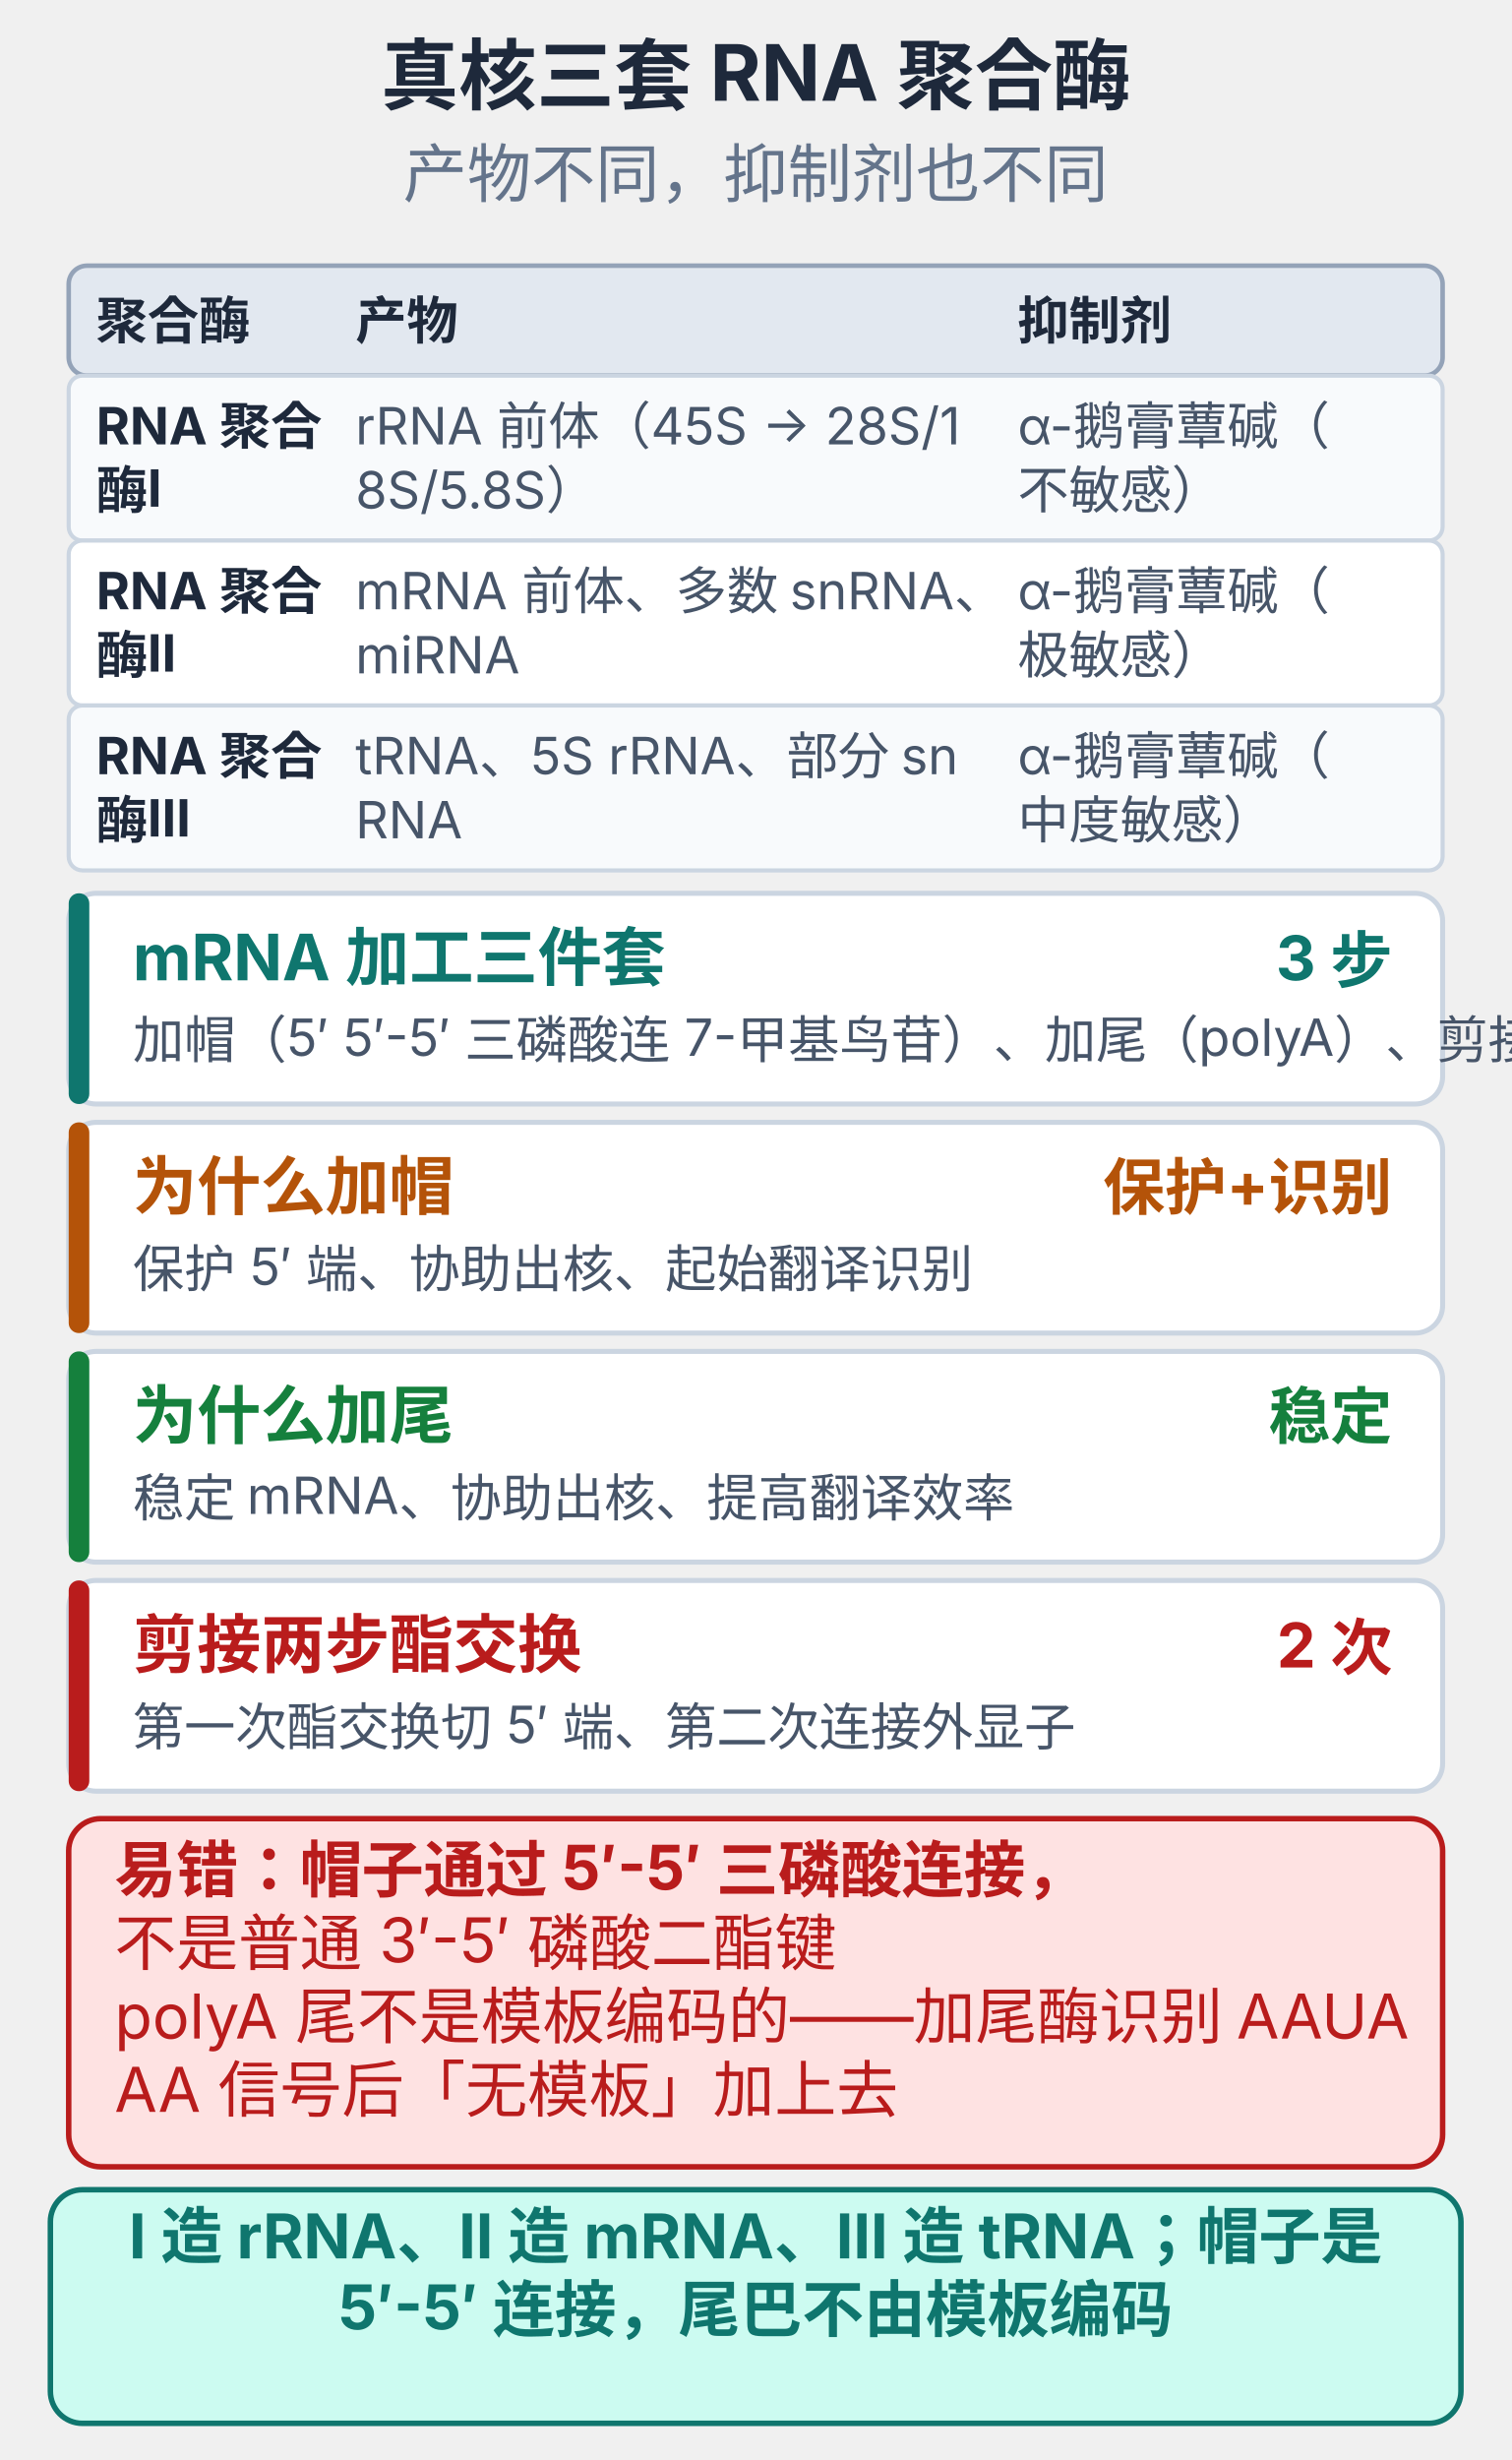
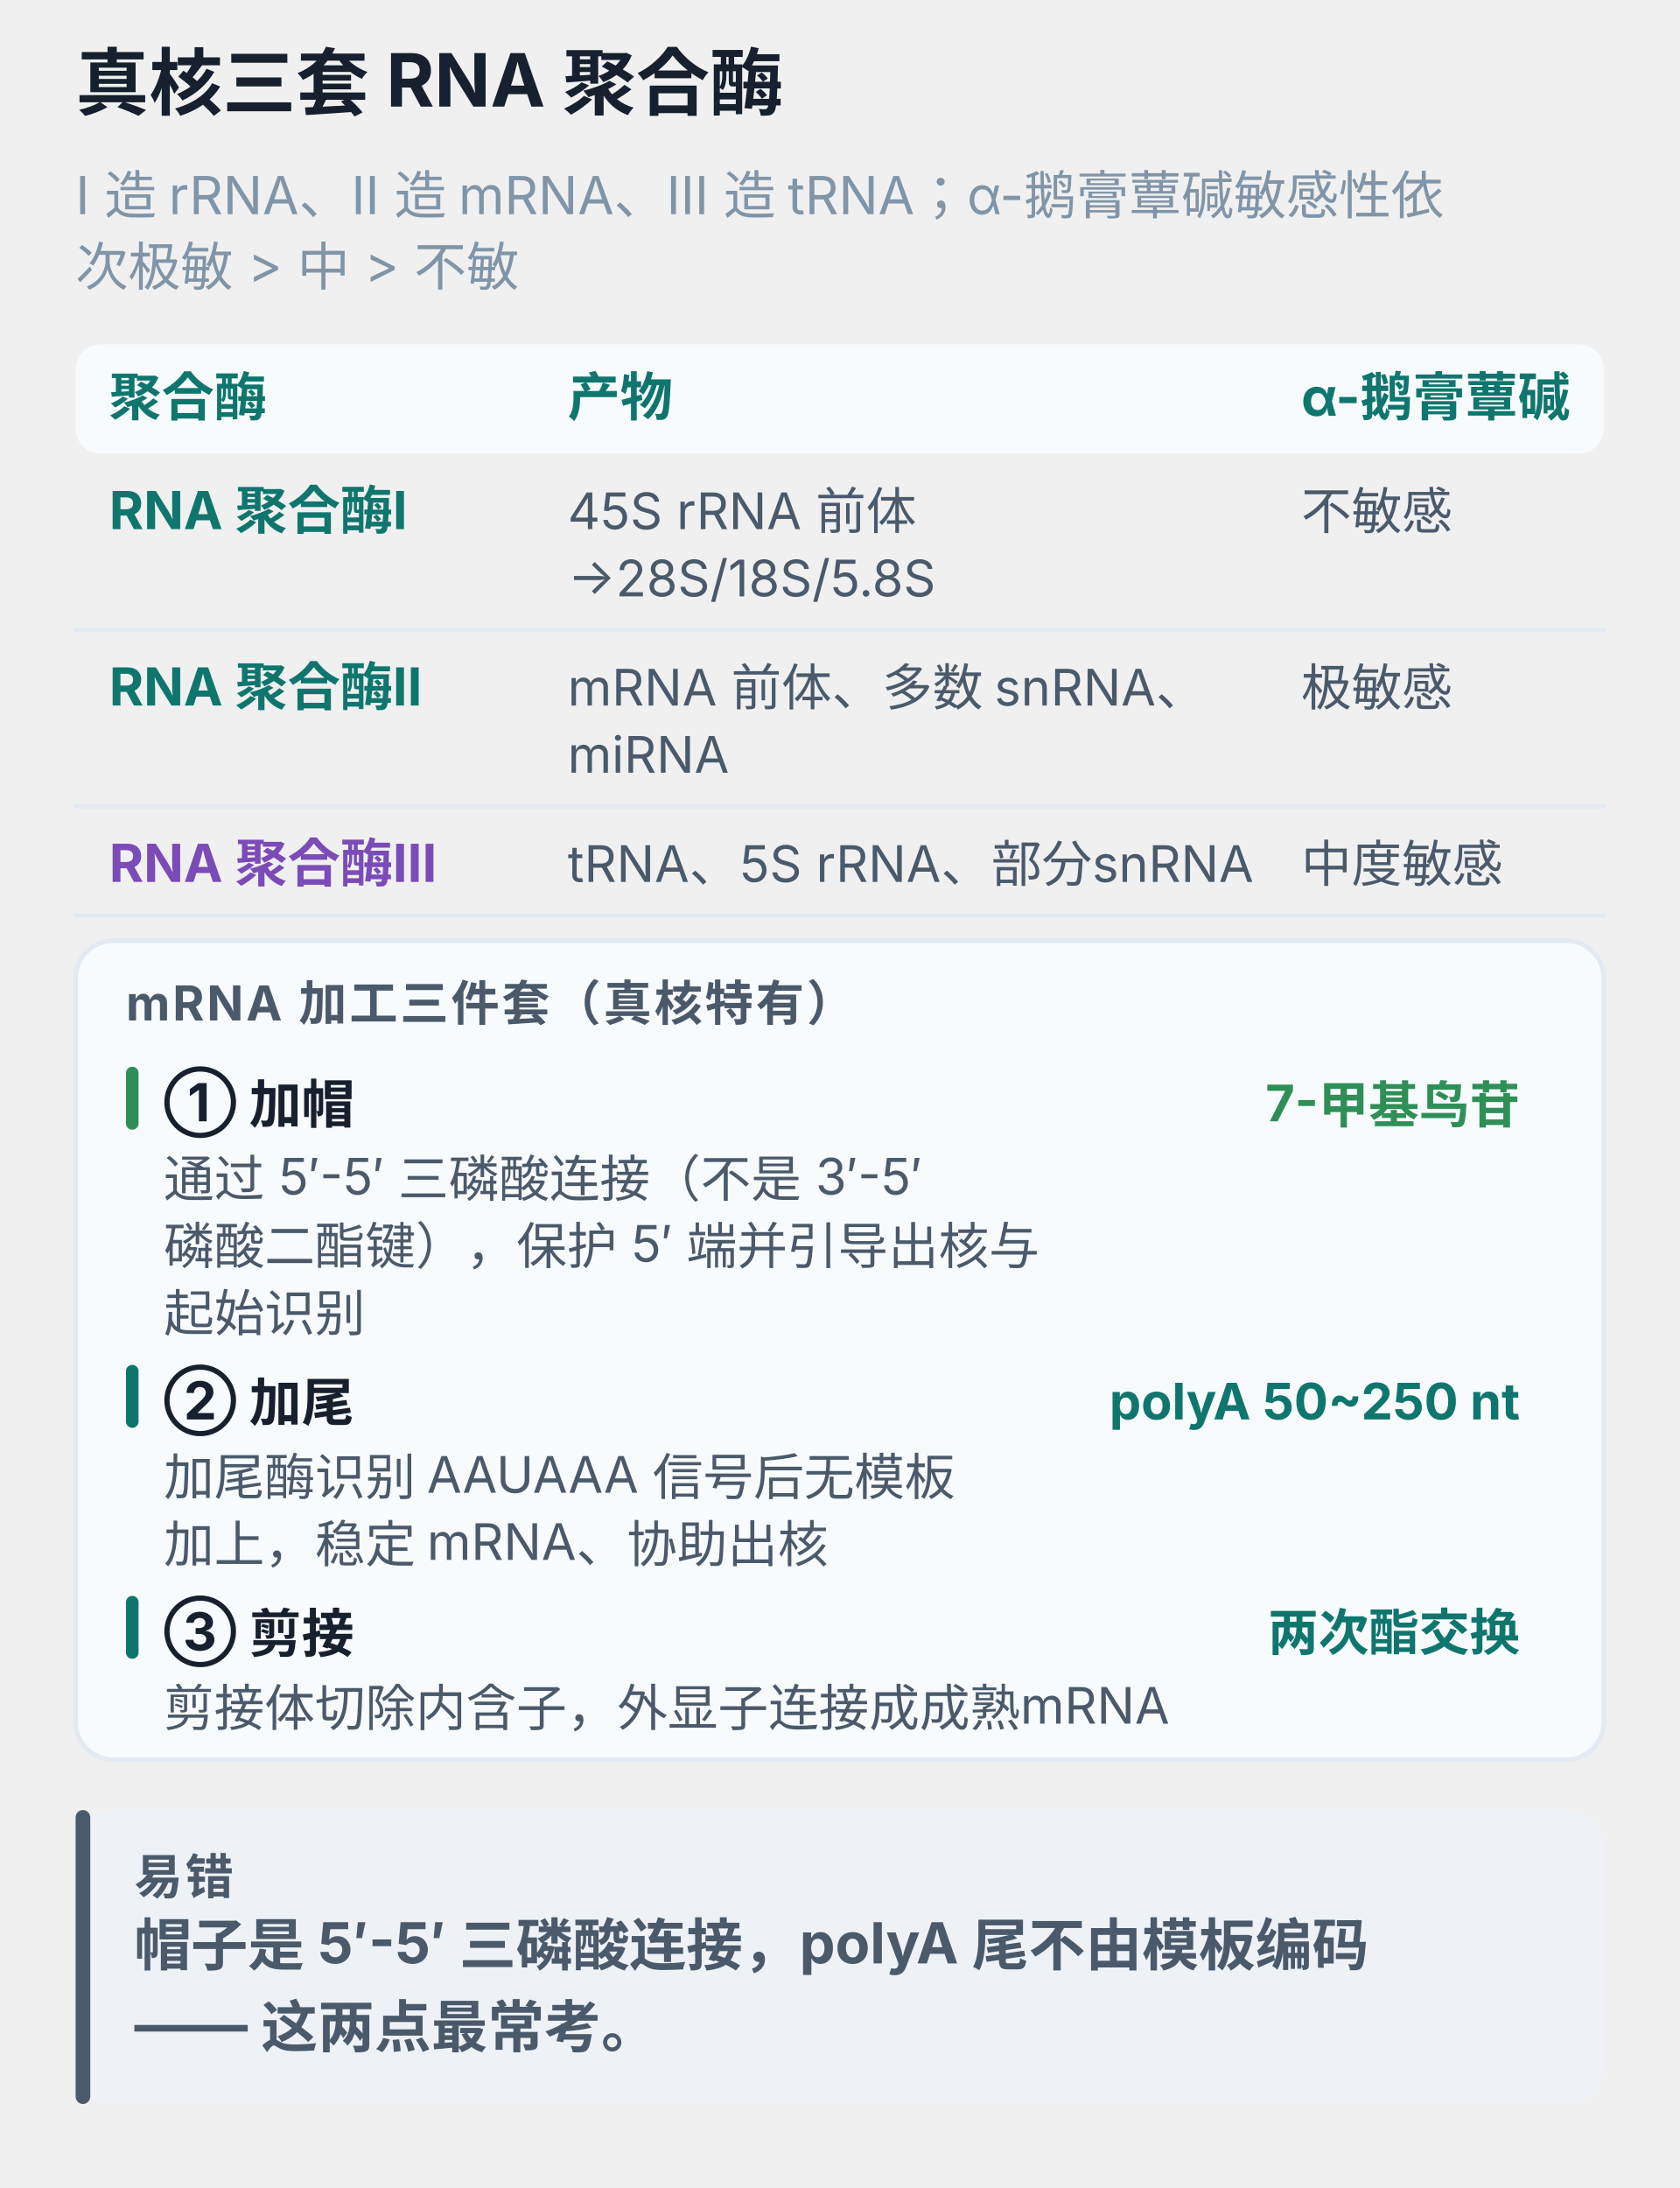
- <svg xmlns="http://www.w3.org/2000/svg" viewBox="0 0 330 537" width="100%" style="max-width:330px;display:block;margin:0 auto;background:#ffffff;border-radius:10px" role="img">
-   <text x="165.0" y="22.6" text-anchor="middle" font-size="17" font-weight="700" fill="#1e293b" font-family="-apple-system,'PingFang SC','Microsoft YaHei',sans-serif">真核三套 RNA 聚合酶</text>
-   <text x="165.0" y="43.0" text-anchor="middle" font-size="14" font-weight="400" fill="#64748b" font-family="-apple-system,'PingFang SC','Microsoft YaHei',sans-serif">产物不同，抑制剂也不同</text>
-   <rect x="15.0" y="58.0" width="300.0" height="24.0" rx="4" fill="#e2e8f0" stroke="#94a3b8" stroke-width="1" />
-   <text x="21.0" y="74.0" text-anchor="start" font-size="11.2" font-weight="700" fill="#1e293b" font-family="-apple-system,'PingFang SC','Microsoft YaHei',sans-serif">聚合酶</text>
-   <text x="77.6" y="74.0" text-anchor="start" font-size="11.2" font-weight="700" fill="#1e293b" font-family="-apple-system,'PingFang SC','Microsoft YaHei',sans-serif">产物</text>
-   <text x="222.2" y="74.0" text-anchor="start" font-size="11.2" font-weight="700" fill="#1e293b" font-family="-apple-system,'PingFang SC','Microsoft YaHei',sans-serif">抑制剂</text>
-   <rect x="15.0" y="82.0" width="300.0" height="36.0" rx="3" fill="#f8fafc" stroke="#cbd5e1" stroke-width="0.9" />
-   <text x="21.0" y="97.0" text-anchor="start" font-size="11.2" font-weight="700" fill="#1e293b" font-family="-apple-system,'PingFang SC','Microsoft YaHei',sans-serif">RNA 聚合</text>
-   <text x="21.0" y="111.0" text-anchor="start" font-size="11.2" font-weight="700" fill="#1e293b" font-family="-apple-system,'PingFang SC','Microsoft YaHei',sans-serif">酶Ⅰ</text>
-   <text x="77.6" y="97.0" text-anchor="start" font-size="11.2" font-weight="400" fill="#475569" font-family="-apple-system,'PingFang SC','Microsoft YaHei',sans-serif">rRNA 前体（45S → 28S/1</text>
-   <text x="77.6" y="111.0" text-anchor="start" font-size="11.2" font-weight="400" fill="#475569" font-family="-apple-system,'PingFang SC','Microsoft YaHei',sans-serif">8S/5.8S）</text>
-   <text x="222.2" y="97.0" text-anchor="start" font-size="11.2" font-weight="400" fill="#475569" font-family="-apple-system,'PingFang SC','Microsoft YaHei',sans-serif">α-鹅膏蕈碱（</text>
-   <text x="222.2" y="111.0" text-anchor="start" font-size="11.2" font-weight="400" fill="#475569" font-family="-apple-system,'PingFang SC','Microsoft YaHei',sans-serif">不敏感）</text>
-   <rect x="15.0" y="118.0" width="300.0" height="36.0" rx="3" fill="#ffffff" stroke="#cbd5e1" stroke-width="0.9" />
-   <text x="21.0" y="133.0" text-anchor="start" font-size="11.2" font-weight="700" fill="#1e293b" font-family="-apple-system,'PingFang SC','Microsoft YaHei',sans-serif">RNA 聚合</text>
-   <text x="21.0" y="147.0" text-anchor="start" font-size="11.2" font-weight="700" fill="#1e293b" font-family="-apple-system,'PingFang SC','Microsoft YaHei',sans-serif">酶Ⅱ</text>
-   <text x="77.6" y="133.0" text-anchor="start" font-size="11.2" font-weight="400" fill="#475569" font-family="-apple-system,'PingFang SC','Microsoft YaHei',sans-serif">mRNA 前体、多数 snRNA、</text>
-   <text x="77.6" y="147.0" text-anchor="start" font-size="11.2" font-weight="400" fill="#475569" font-family="-apple-system,'PingFang SC','Microsoft YaHei',sans-serif">miRNA</text>
-   <text x="222.2" y="133.0" text-anchor="start" font-size="11.2" font-weight="400" fill="#475569" font-family="-apple-system,'PingFang SC','Microsoft YaHei',sans-serif">α-鹅膏蕈碱（</text>
-   <text x="222.2" y="147.0" text-anchor="start" font-size="11.2" font-weight="400" fill="#475569" font-family="-apple-system,'PingFang SC','Microsoft YaHei',sans-serif">极敏感）</text>
-   <rect x="15.0" y="154.0" width="300.0" height="36.0" rx="3" fill="#f8fafc" stroke="#cbd5e1" stroke-width="0.9" />
-   <text x="21.0" y="169.0" text-anchor="start" font-size="11.2" font-weight="700" fill="#1e293b" font-family="-apple-system,'PingFang SC','Microsoft YaHei',sans-serif">RNA 聚合</text>
-   <text x="21.0" y="183.0" text-anchor="start" font-size="11.2" font-weight="700" fill="#1e293b" font-family="-apple-system,'PingFang SC','Microsoft YaHei',sans-serif">酶Ⅲ</text>
-   <text x="77.6" y="169.0" text-anchor="start" font-size="11.2" font-weight="400" fill="#475569" font-family="-apple-system,'PingFang SC','Microsoft YaHei',sans-serif">tRNA、5S rRNA、部分 sn</text>
-   <text x="77.6" y="183.0" text-anchor="start" font-size="11.2" font-weight="400" fill="#475569" font-family="-apple-system,'PingFang SC','Microsoft YaHei',sans-serif">RNA</text>
-   <text x="222.2" y="169.0" text-anchor="start" font-size="11.2" font-weight="400" fill="#475569" font-family="-apple-system,'PingFang SC','Microsoft YaHei',sans-serif">α-鹅膏蕈碱（</text>
-   <text x="222.2" y="183.0" text-anchor="start" font-size="11.2" font-weight="400" fill="#475569" font-family="-apple-system,'PingFang SC','Microsoft YaHei',sans-serif">中度敏感）</text>
-   <rect x="15.0" y="195.0" width="300.0" height="46.0" rx="6" fill="#ffffff" stroke="#cbd5e1" stroke-width="1.1" />
-   <rect x="15.0" y="195.0" width="4.5" height="46.0" rx="2.2" fill="#0f766e" />
-   <text x="29.0" y="214.0" text-anchor="start" font-size="14" font-weight="700" fill="#0f766e" font-family="-apple-system,'PingFang SC','Microsoft YaHei',sans-serif">mRNA 加工三件套</text>
-   <text x="304.0" y="214.0" text-anchor="end" font-size="13.5" font-weight="700" fill="#0f766e" font-family="-apple-system,'PingFang SC','Microsoft YaHei',sans-serif">3 步</text>
-   <text x="29.0" y="231.0" text-anchor="start" font-size="11.2" font-weight="400" fill="#475569" font-family="-apple-system,'PingFang SC','Microsoft YaHei',sans-serif">加帽（5′ 5′-5′ 三磷酸连 7-甲基鸟苷）、加尾（polyA）、剪接</text>
-   <rect x="15.0" y="245.0" width="300.0" height="46.0" rx="6" fill="#ffffff" stroke="#cbd5e1" stroke-width="1.1" />
-   <rect x="15.0" y="245.0" width="4.5" height="46.0" rx="2.2" fill="#b45309" />
-   <text x="29.0" y="264.0" text-anchor="start" font-size="14" font-weight="700" fill="#b45309" font-family="-apple-system,'PingFang SC','Microsoft YaHei',sans-serif">为什么加帽</text>
-   <text x="304.0" y="264.0" text-anchor="end" font-size="13.5" font-weight="700" fill="#b45309" font-family="-apple-system,'PingFang SC','Microsoft YaHei',sans-serif">保护+识别</text>
-   <text x="29.0" y="281.0" text-anchor="start" font-size="11.2" font-weight="400" fill="#475569" font-family="-apple-system,'PingFang SC','Microsoft YaHei',sans-serif">保护 5′ 端、协助出核、起始翻译识别</text>
-   <rect x="15.0" y="295.0" width="300.0" height="46.0" rx="6" fill="#ffffff" stroke="#cbd5e1" stroke-width="1.1" />
-   <rect x="15.0" y="295.0" width="4.5" height="46.0" rx="2.2" fill="#15803d" />
-   <text x="29.0" y="314.0" text-anchor="start" font-size="14" font-weight="700" fill="#15803d" font-family="-apple-system,'PingFang SC','Microsoft YaHei',sans-serif">为什么加尾</text>
-   <text x="304.0" y="314.0" text-anchor="end" font-size="13.5" font-weight="700" fill="#15803d" font-family="-apple-system,'PingFang SC','Microsoft YaHei',sans-serif">稳定</text>
-   <text x="29.0" y="331.0" text-anchor="start" font-size="11.2" font-weight="400" fill="#475569" font-family="-apple-system,'PingFang SC','Microsoft YaHei',sans-serif">稳定 mRNA、协助出核、提高翻译效率</text>
-   <rect x="15.0" y="345.0" width="300.0" height="46.0" rx="6" fill="#ffffff" stroke="#cbd5e1" stroke-width="1.1" />
-   <rect x="15.0" y="345.0" width="4.5" height="46.0" rx="2.2" fill="#b91c1c" />
-   <text x="29.0" y="364.0" text-anchor="start" font-size="14" font-weight="700" fill="#b91c1c" font-family="-apple-system,'PingFang SC','Microsoft YaHei',sans-serif">剪接两步酯交换</text>
-   <text x="304.0" y="364.0" text-anchor="end" font-size="13.5" font-weight="700" fill="#b91c1c" font-family="-apple-system,'PingFang SC','Microsoft YaHei',sans-serif">2 次</text>
-   <text x="29.0" y="381.0" text-anchor="start" font-size="11.2" font-weight="400" fill="#475569" font-family="-apple-system,'PingFang SC','Microsoft YaHei',sans-serif">第一次酯交换切 5′ 端、第二次连接外显子</text>
-   <rect x="15.0" y="397.0" width="300.0" height="76.0" rx="7" fill="#fee2e2" stroke="#b91c1c" stroke-width="1.2" />
-   <text x="25.0" y="413.0" text-anchor="start" font-size="13.5" font-weight="700" fill="#b91c1c" font-family="-apple-system,'PingFang SC','Microsoft YaHei',sans-serif">易错：帽子通过 5′-5′ 三磷酸连接，</text>
-   <text x="25.0" y="429.0" text-anchor="start" font-size="13.5" font-weight="400" fill="#b91c1c" font-family="-apple-system,'PingFang SC','Microsoft YaHei',sans-serif">不是普通 3′-5′ 磷酸二酯键</text>
-   <text x="25.0" y="445.0" text-anchor="start" font-size="13.5" font-weight="400" fill="#b91c1c" font-family="-apple-system,'PingFang SC','Microsoft YaHei',sans-serif">polyA 尾不是模板编码的——加尾酶识别 AAUA</text>
-   <text x="25.0" y="461.0" text-anchor="start" font-size="13.5" font-weight="400" fill="#b91c1c" font-family="-apple-system,'PingFang SC','Microsoft YaHei',sans-serif">AA 信号后「无模板」加上去</text>
-   <rect x="11.0" y="478.0" width="308.0" height="51.0" rx="7" fill="#ccfbf1" stroke="#0f766e" stroke-width="1.2" />
-   <text x="165.0" y="493.0" text-anchor="middle" font-size="13.5" font-weight="700" fill="#0f766e" font-family="-apple-system,'PingFang SC','Microsoft YaHei',sans-serif">Ⅰ 造 rRNA、Ⅱ 造 mRNA、Ⅲ 造 tRNA；帽子是 </text>
-   <text x="165.0" y="508.5" text-anchor="middle" font-size="13.5" font-weight="700" fill="#0f766e" font-family="-apple-system,'PingFang SC','Microsoft YaHei',sans-serif">5′-5′ 连接，尾巴不由模板编码</text>
+ <svg xmlns="http://www.w3.org/2000/svg" viewBox="0 0 400 521" width="100%" style="max-width:400px;display:block;margin:0 auto;background:#ffffff;border-radius:12px" role="img" aria-label="真核三套 RNA 聚合酶">
+   <text x="18.0" y="26.0" font-size="17.5" font-weight="700" fill="#16202e" font-family="-apple-system,BlinkMacSystemFont,'PingFang SC','Microsoft YaHei',sans-serif">真核三套 RNA 聚合酶</text>
+   <text x="18.0" y="51.0" font-size="12.5" font-weight="400" fill="#8095a8" font-family="-apple-system,BlinkMacSystemFont,'PingFang SC','Microsoft YaHei',sans-serif">Ⅰ 造 rRNA、Ⅱ 造 mRNA、Ⅲ 造 tRNA；α-鹅膏蕈碱敏感性依</text>
+   <text x="18.0" y="68.0" font-size="12.5" font-weight="400" fill="#8095a8" font-family="-apple-system,BlinkMacSystemFont,'PingFang SC','Microsoft YaHei',sans-serif">次极敏 &gt; 中 &gt; 不敏</text>
+   <rect x="18.0" y="82.0" width="364.0" height="26.0" rx="6" fill="#f8fbfd" />
+   <text x="26.0" y="99.0" font-size="12.5" font-weight="700" fill="#0f766e" font-family="-apple-system,BlinkMacSystemFont,'PingFang SC','Microsoft YaHei',sans-serif">聚合酶</text>
+   <text x="135.2" y="99.0" font-size="12.5" font-weight="700" fill="#0f766e" font-family="-apple-system,BlinkMacSystemFont,'PingFang SC','Microsoft YaHei',sans-serif">产物</text>
+   <text x="309.9" y="99.0" font-size="12.5" font-weight="700" fill="#0f766e" font-family="-apple-system,BlinkMacSystemFont,'PingFang SC','Microsoft YaHei',sans-serif">α-鹅膏蕈碱</text>
+   <line x1="18.0" y1="150.0" x2="382.0" y2="150.0" stroke="#e3eaf2" stroke-width="1" stroke-linecap="round" />
+   <text x="26.0" y="126.0" font-size="12.5" font-weight="700" fill="#0f766e" font-family="-apple-system,BlinkMacSystemFont,'PingFang SC','Microsoft YaHei',sans-serif">RNA 聚合酶Ⅰ</text>
+   <text x="135.2" y="126.0" font-size="12" font-weight="400" fill="#4a5a6b" font-family="-apple-system,BlinkMacSystemFont,'PingFang SC','Microsoft YaHei',sans-serif">45S rRNA 前体</text>
+   <text x="135.2" y="142.0" font-size="12" font-weight="400" fill="#4a5a6b" font-family="-apple-system,BlinkMacSystemFont,'PingFang SC','Microsoft YaHei',sans-serif">→28S/18S/5.8S</text>
+   <text x="309.9" y="126.0" font-size="12" font-weight="400" fill="#4a5a6b" font-family="-apple-system,BlinkMacSystemFont,'PingFang SC','Microsoft YaHei',sans-serif">不敏感</text>
+   <line x1="18.0" y1="192.0" x2="382.0" y2="192.0" stroke="#e3eaf2" stroke-width="1" stroke-linecap="round" />
+   <text x="26.0" y="168.0" font-size="12.5" font-weight="700" fill="#0f766e" font-family="-apple-system,BlinkMacSystemFont,'PingFang SC','Microsoft YaHei',sans-serif">RNA 聚合酶Ⅱ</text>
+   <text x="135.2" y="168.0" font-size="12" font-weight="400" fill="#4a5a6b" font-family="-apple-system,BlinkMacSystemFont,'PingFang SC','Microsoft YaHei',sans-serif">mRNA 前体、多数 snRNA、</text>
+   <text x="135.2" y="184.0" font-size="12" font-weight="400" fill="#4a5a6b" font-family="-apple-system,BlinkMacSystemFont,'PingFang SC','Microsoft YaHei',sans-serif">miRNA</text>
+   <text x="309.9" y="168.0" font-size="12" font-weight="400" fill="#4a5a6b" font-family="-apple-system,BlinkMacSystemFont,'PingFang SC','Microsoft YaHei',sans-serif">极敏感</text>
+   <line x1="18.0" y1="218.0" x2="382.0" y2="218.0" stroke="#e3eaf2" stroke-width="1" stroke-linecap="round" />
+   <text x="26.0" y="210.0" font-size="12.5" font-weight="700" fill="#7b4bb7" font-family="-apple-system,BlinkMacSystemFont,'PingFang SC','Microsoft YaHei',sans-serif">RNA 聚合酶Ⅲ</text>
+   <text x="135.2" y="210.0" font-size="12" font-weight="400" fill="#4a5a6b" font-family="-apple-system,BlinkMacSystemFont,'PingFang SC','Microsoft YaHei',sans-serif">tRNA、5S rRNA、部分snRNA</text>
+   <text x="309.9" y="210.0" font-size="12" font-weight="400" fill="#4a5a6b" font-family="-apple-system,BlinkMacSystemFont,'PingFang SC','Microsoft YaHei',sans-serif">中度敏感</text>
+   <rect x="18.0" y="224.0" width="364.0" height="195.0" rx="9" fill="#f8fbfd" stroke="#e3eaf2" stroke-width="1.1" />
+   <text x="30.0" y="243.0" font-size="11.5" font-weight="700" fill="#4a5a6b" letter-spacing="0.6" font-family="-apple-system,BlinkMacSystemFont,'PingFang SC','Microsoft YaHei',sans-serif">mRNA 加工三件套（真核特有）</text>
+   <rect x="30.0" y="254.0" width="3.0" height="15.0" rx="1.5" fill="#2f8f57" />
+   <text x="39.0" y="267.0" font-size="12.5" font-weight="700" fill="#16202e" font-family="-apple-system,BlinkMacSystemFont,'PingFang SC','Microsoft YaHei',sans-serif">① 加帽</text>
+   <text x="362.0" y="267.0" text-anchor="end" font-size="12" font-weight="700" fill="#2f8f57" font-family="-apple-system,BlinkMacSystemFont,'PingFang SC','Microsoft YaHei',sans-serif">7-甲基鸟苷</text>
+   <text x="39.0" y="285.0" font-size="12" font-weight="400" fill="#4a5a6b" font-family="-apple-system,BlinkMacSystemFont,'PingFang SC','Microsoft YaHei',sans-serif">通过 5′-5′ 三磷酸连接（不是 3′-5′</text>
+   <text x="39.0" y="301.0" font-size="12" font-weight="400" fill="#4a5a6b" font-family="-apple-system,BlinkMacSystemFont,'PingFang SC','Microsoft YaHei',sans-serif">磷酸二酯键），保护 5′ 端并引导出核与</text>
+   <text x="39.0" y="317.0" font-size="12" font-weight="400" fill="#4a5a6b" font-family="-apple-system,BlinkMacSystemFont,'PingFang SC','Microsoft YaHei',sans-serif">起始识别</text>
+   <rect x="30.0" y="325.0" width="3.0" height="15.0" rx="1.5" fill="#0f766e" />
+   <text x="39.0" y="338.0" font-size="12.5" font-weight="700" fill="#16202e" font-family="-apple-system,BlinkMacSystemFont,'PingFang SC','Microsoft YaHei',sans-serif">② 加尾</text>
+   <text x="362.0" y="338.0" text-anchor="end" font-size="12" font-weight="700" fill="#0f766e" font-family="-apple-system,BlinkMacSystemFont,'PingFang SC','Microsoft YaHei',sans-serif">polyA 50~250 nt</text>
+   <text x="39.0" y="356.0" font-size="12" font-weight="400" fill="#4a5a6b" font-family="-apple-system,BlinkMacSystemFont,'PingFang SC','Microsoft YaHei',sans-serif">加尾酶识别 AAUAAA 信号后无模板</text>
+   <text x="39.0" y="372.0" font-size="12" font-weight="400" fill="#4a5a6b" font-family="-apple-system,BlinkMacSystemFont,'PingFang SC','Microsoft YaHei',sans-serif">加上，稳定 mRNA、协助出核</text>
+   <rect x="30.0" y="380.0" width="3.0" height="15.0" rx="1.5" fill="#0f766e" />
+   <text x="39.0" y="393.0" font-size="12.5" font-weight="700" fill="#16202e" font-family="-apple-system,BlinkMacSystemFont,'PingFang SC','Microsoft YaHei',sans-serif">③ 剪接</text>
+   <text x="362.0" y="393.0" text-anchor="end" font-size="12" font-weight="700" fill="#0f766e" font-family="-apple-system,BlinkMacSystemFont,'PingFang SC','Microsoft YaHei',sans-serif">两次酯交换</text>
+   <text x="39.0" y="411.0" font-size="12" font-weight="400" fill="#4a5a6b" font-family="-apple-system,BlinkMacSystemFont,'PingFang SC','Microsoft YaHei',sans-serif">剪接体切除内含子，外显子连接成成熟mRNA</text>
+   <rect x="18.0" y="431.0" width="364.0" height="70.0" rx="8" fill="#eef2f7" />
+   <rect x="18.0" y="431.0" width="3.5" height="70.0" rx="1.8" fill="#4a5a6b" />
+   <text x="32.0" y="451.0" font-size="11.5" font-weight="700" fill="#4a5a6b" letter-spacing="0.6" font-family="-apple-system,BlinkMacSystemFont,'PingFang SC','Microsoft YaHei',sans-serif">易错</text>
+   <text x="32.0" y="468.0" font-size="13.5" font-weight="700" fill="#4a5a6b" font-family="-apple-system,BlinkMacSystemFont,'PingFang SC','Microsoft YaHei',sans-serif">帽子是 5′-5′ 三磷酸连接，polyA 尾不由模板编码</text>
+   <text x="32.0" y="487.0" font-size="13.5" font-weight="700" fill="#4a5a6b" font-family="-apple-system,BlinkMacSystemFont,'PingFang SC','Microsoft YaHei',sans-serif">—— 这两点最常考。</text>
</svg>
